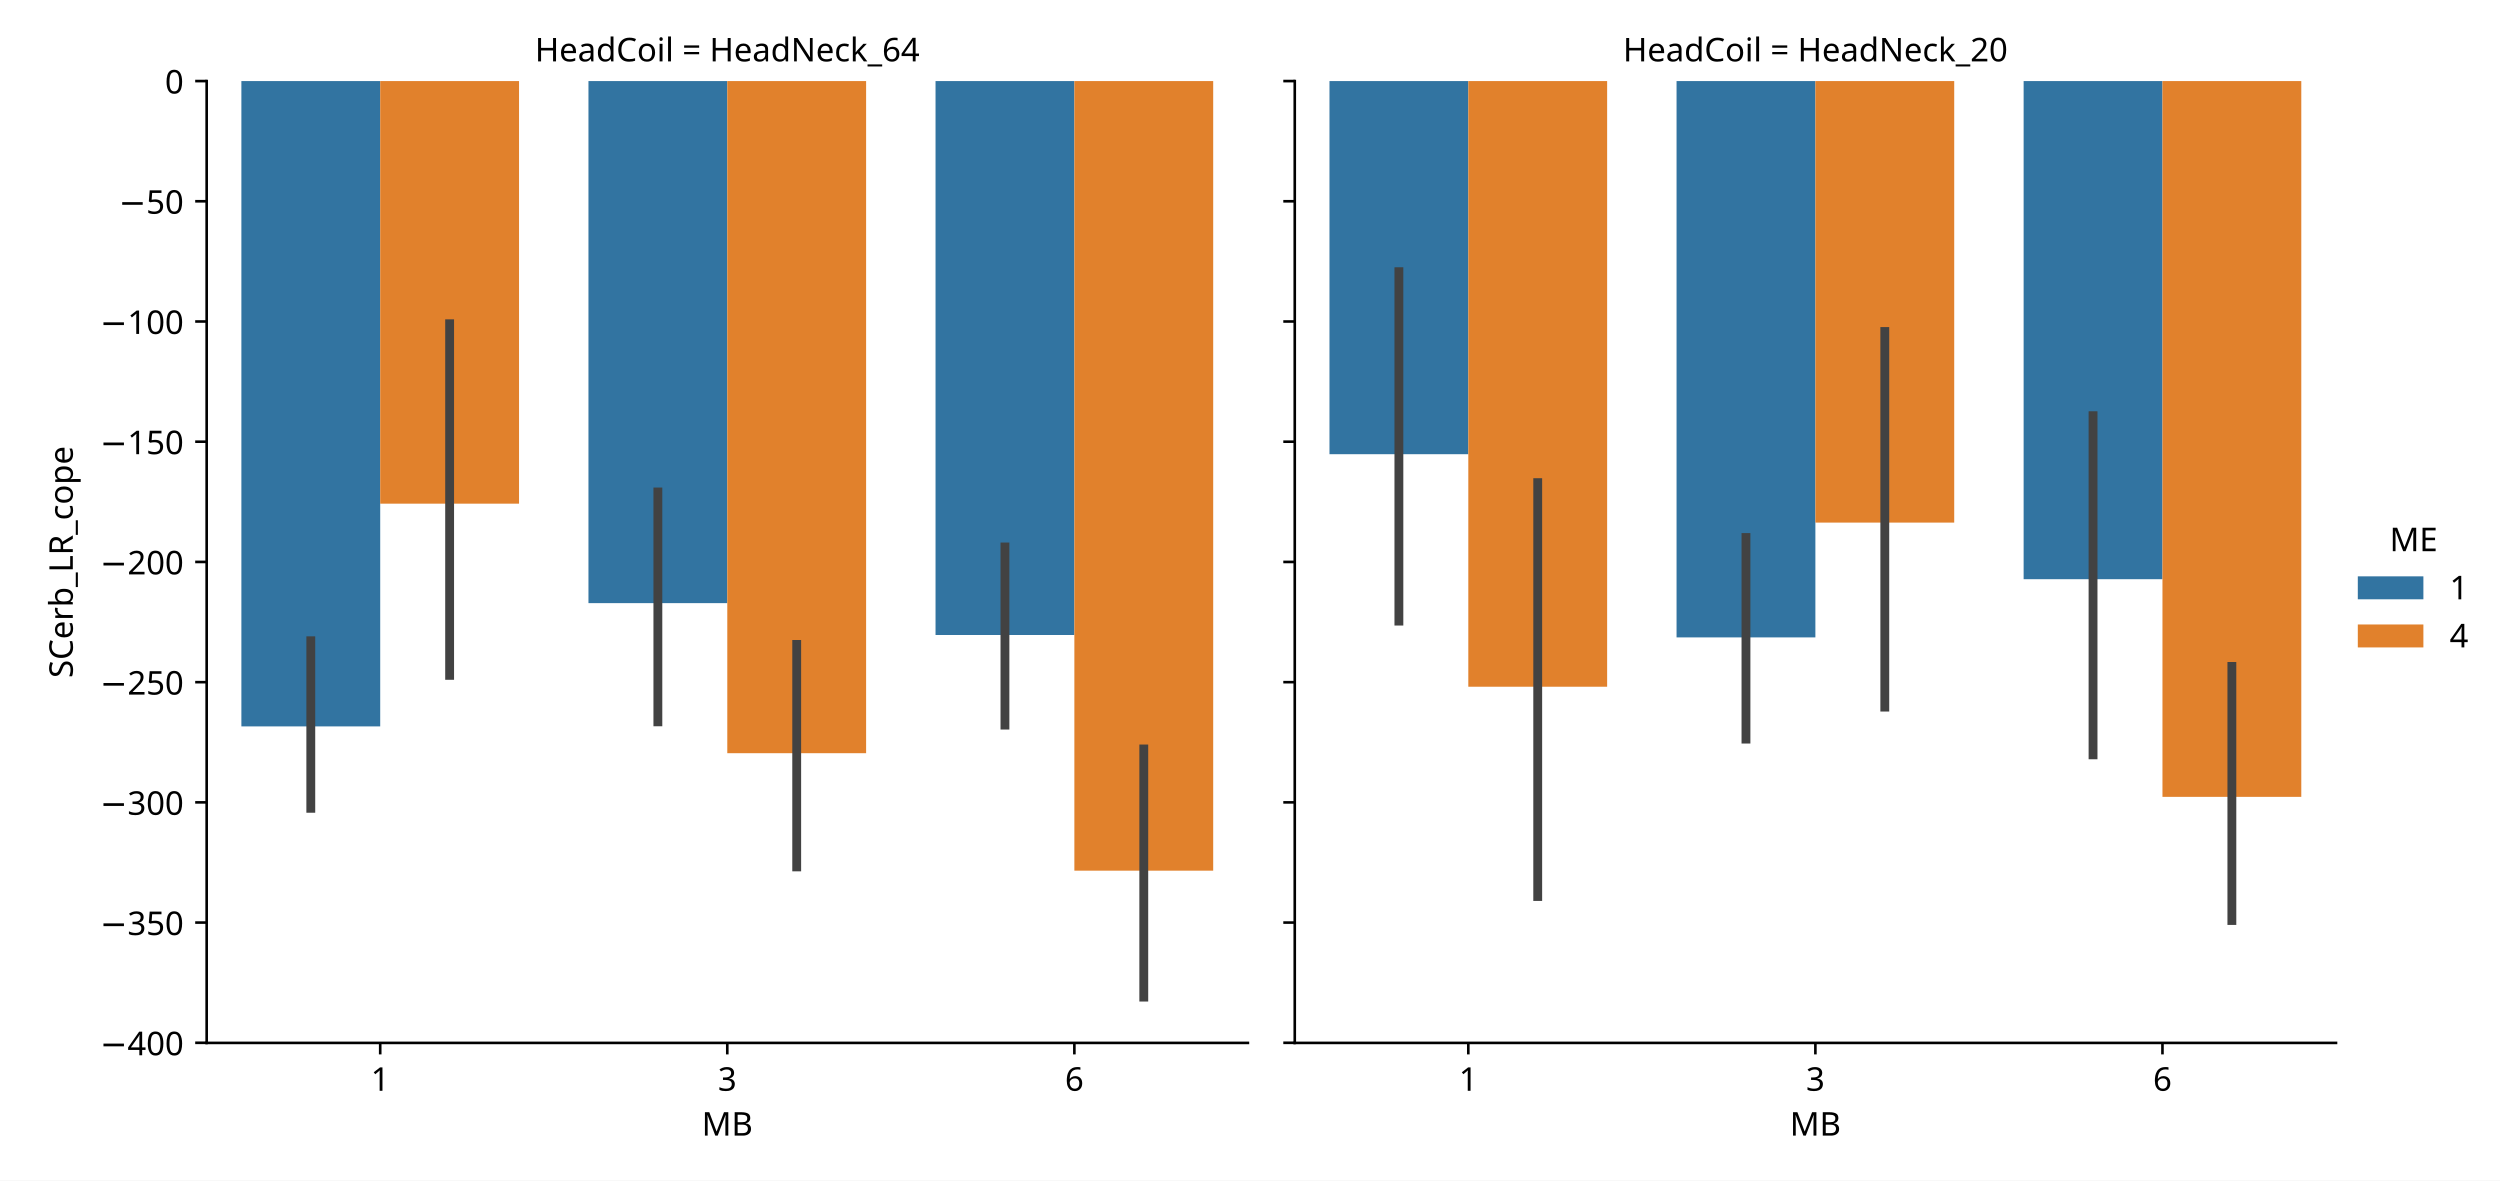
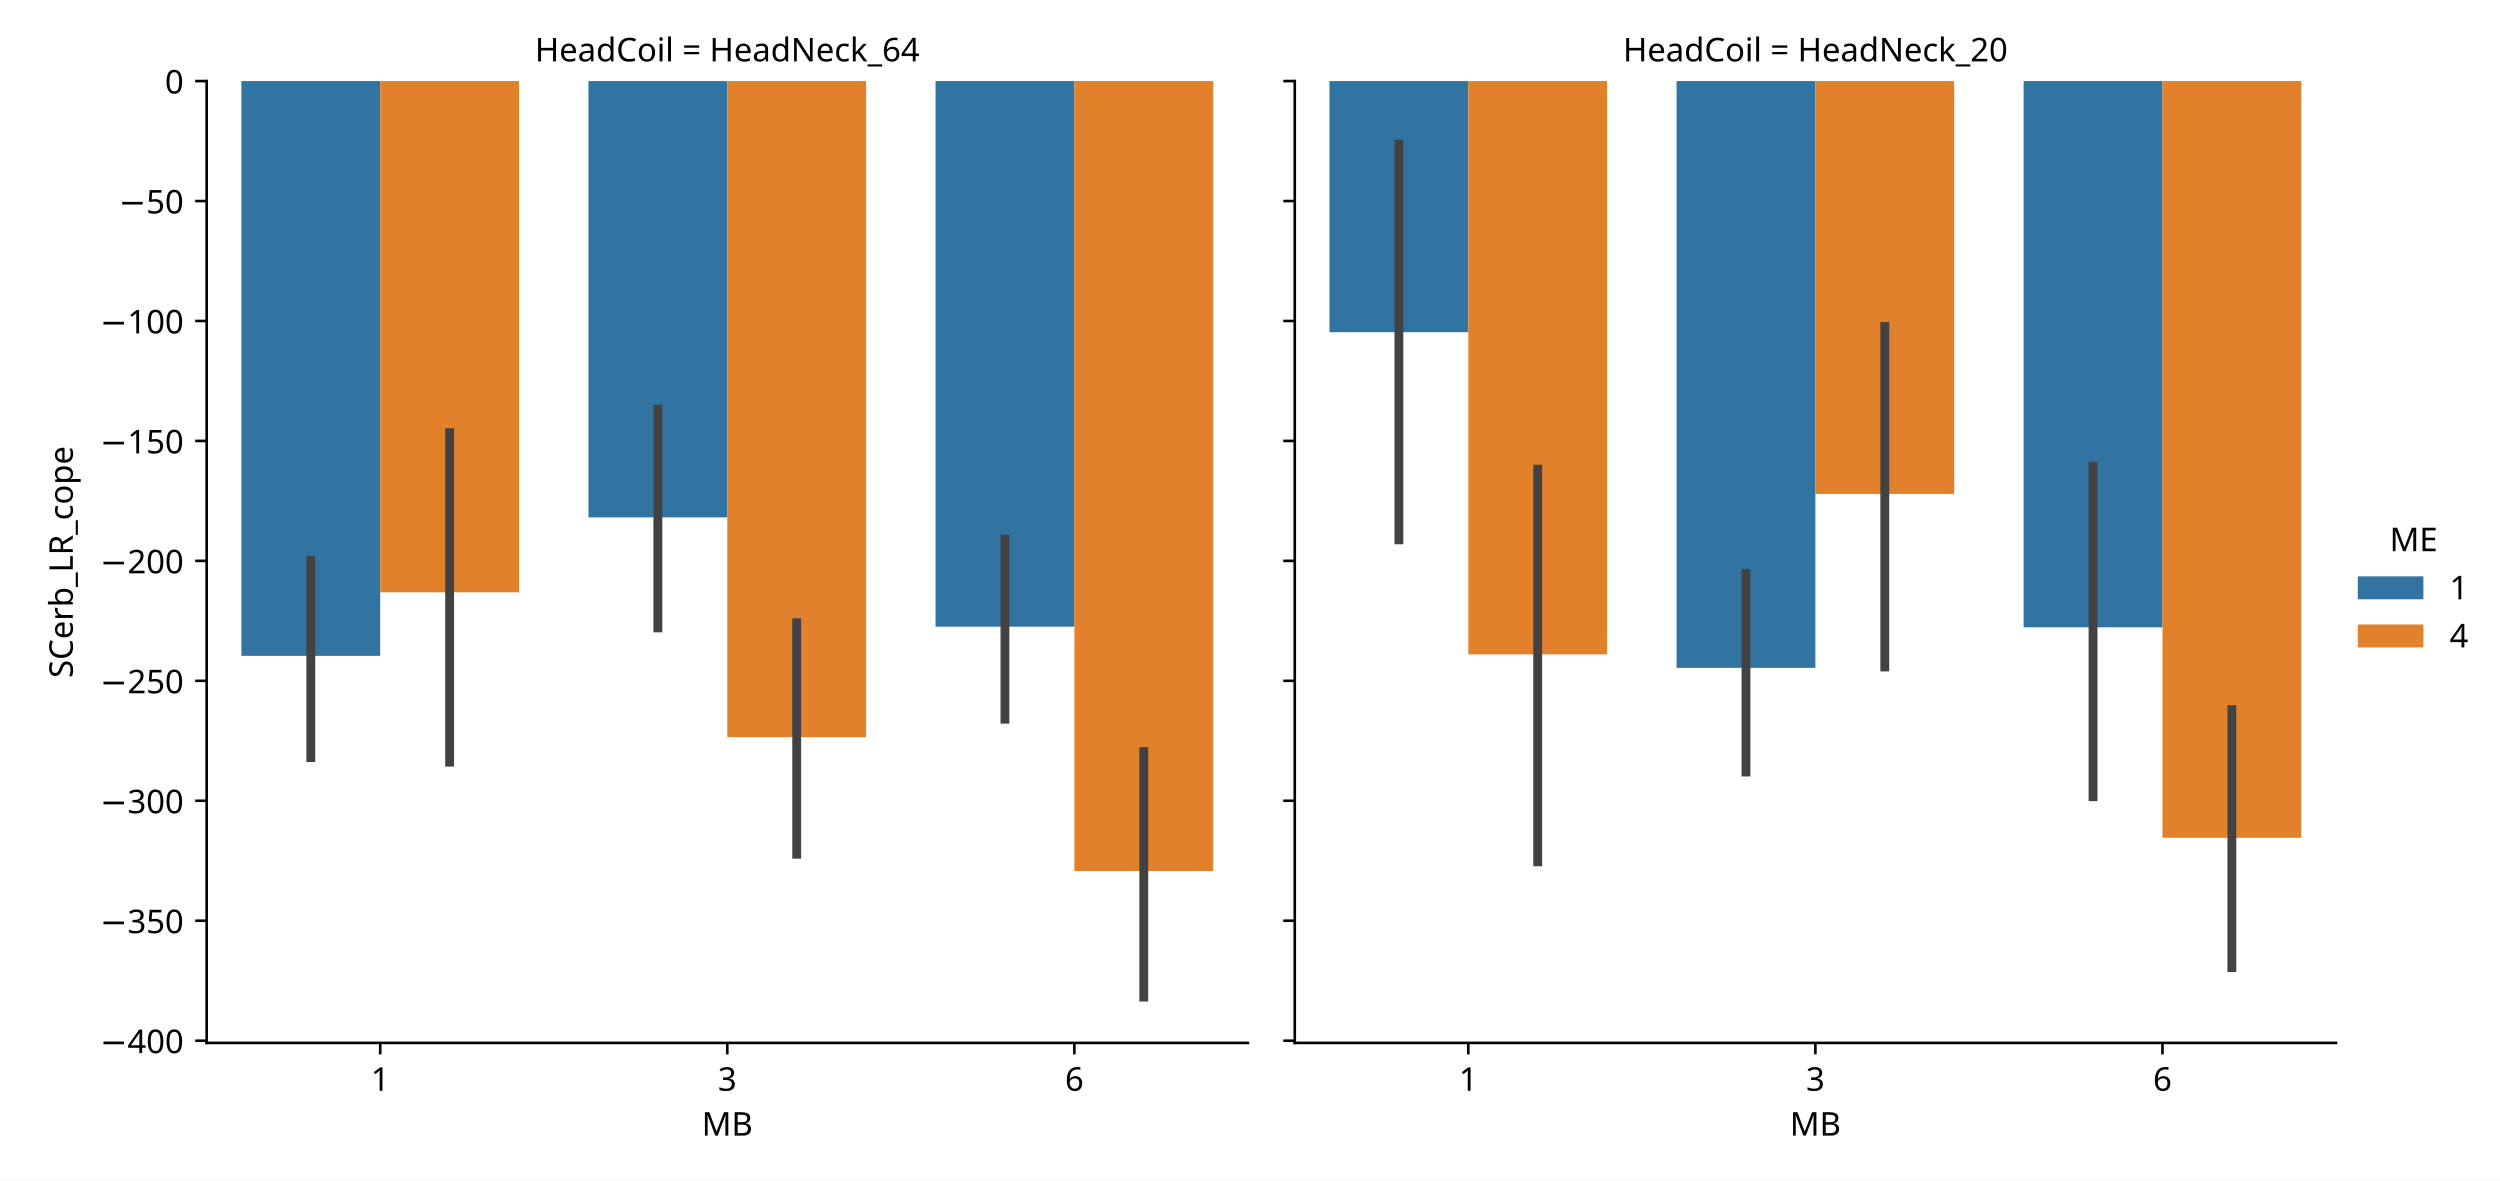
<svg xmlns="http://www.w3.org/2000/svg" xmlns:xlink="http://www.w3.org/1999/xlink" width="762.39pt" height="360pt" viewBox="0 0 762.39 360" version="1.1">
  <defs>
    <style type="text/css">*{stroke-linejoin: round; stroke-linecap: butt}</style>
  </defs>
  <g id="figure_1">
    <g id="patch_1">
      <path d="M 0 360  L 762.39 360  L 762.39 0  L 0 0  z " style="fill: #ffffff" />
    </g>
    <g id="axes_1">
      <g id="patch_2">
        <path d="M 63.026 318.04  L 380.554 318.04  L 380.554 24.72  L 63.026 24.72  z " style="fill: #ffffff" />
      </g>
      <g id="patch_3">
-         <path d="M 73.61 24.72  L 115.947 24.72  L 115.947 221.526  L 73.61 221.526  z " clip-path="url(#p1debf036f6)" style="fill: #3274a1" />
+         <path d="M 73.61 24.72  L 115.947 24.72  L 115.947 200.014  L 73.61 200.014  z " clip-path="url(#p7724d2af7f)" style="fill: #3274a1" />
      </g>
      <g id="patch_4">
-         <path d="M 179.453 24.72  L 221.79 24.72  L 221.79 183.925  L 179.453 183.925  z " clip-path="url(#p1debf036f6)" style="fill: #3274a1" />
+         <path d="M 179.453 24.72  L 221.79 24.72  L 221.79 157.778  L 179.453 157.778  z " clip-path="url(#p7724d2af7f)" style="fill: #3274a1" />
      </g>
      <g id="patch_5">
-         <path d="M 285.296 24.72  L 327.633 24.72  L 327.633 193.642  L 285.296 193.642  z " clip-path="url(#p1debf036f6)" style="fill: #3274a1" />
+         <path d="M 285.296 24.72  L 327.633 24.72  L 327.633 191.103  L 285.296 191.103  z " clip-path="url(#p7724d2af7f)" style="fill: #3274a1" />
      </g>
      <g id="patch_6">
-         <path d="M 115.947 24.72  L 158.284 24.72  L 158.284 153.592  L 115.947 153.592  z " clip-path="url(#p1debf036f6)" style="fill: #e1812c" />
+         <path d="M 115.947 24.72  L 158.284 24.72  L 158.284 180.631  L 115.947 180.631  z " clip-path="url(#p7724d2af7f)" style="fill: #e1812c" />
      </g>
      <g id="patch_7">
-         <path d="M 221.79 24.72  L 264.127 24.72  L 264.127 229.694  L 221.79 229.694  z " clip-path="url(#p1debf036f6)" style="fill: #e1812c" />
+         <path d="M 221.79 24.72  L 264.127 24.72  L 264.127 224.822  L 221.79 224.822  z " clip-path="url(#p7724d2af7f)" style="fill: #e1812c" />
      </g>
      <g id="patch_8">
-         <path d="M 327.633 24.72  L 369.97 24.72  L 369.97 265.507  L 327.633 265.507  z " clip-path="url(#p1debf036f6)" style="fill: #e1812c" />
+         <path d="M 327.633 24.72  L 369.97 24.72  L 369.97 265.619  L 327.633 265.619  z " clip-path="url(#p7724d2af7f)" style="fill: #e1812c" />
      </g>
      <g id="matplotlib.axis_1">
        <g id="xtick_1">
          <g id="line2d_1">
            <defs>
-               <path id="md1706324f4" d="M 0 0  L 0 3.5  " style="stroke: #000000; stroke-width: 0.8" />
+               <path id="m0fb2cb3fe5" d="M 0 0  L 0 3.5  " style="stroke: #000000; stroke-width: 0.8" />
            </defs>
            <g>
-               <use xlink:href="#md1706324f4" x="115.947" y="318.04" style="stroke: #000000; stroke-width: 0.8" />
+               <use xlink:href="#m0fb2cb3fe5" x="115.947" y="318.04" style="stroke: #000000; stroke-width: 0.8" />
            </g>
          </g>
          <g id="text_1">
            <text style="font: 10px 'sans-serif'; text-anchor: middle" x="115.947" y="332.638" transform="rotate(-0, 115.947, 332.6384)">1</text>
          </g>
        </g>
        <g id="xtick_2">
          <g id="line2d_2">
            <g>
-               <use xlink:href="#md1706324f4" x="221.79" y="318.04" style="stroke: #000000; stroke-width: 0.8" />
+               <use xlink:href="#m0fb2cb3fe5" x="221.79" y="318.04" style="stroke: #000000; stroke-width: 0.8" />
            </g>
          </g>
          <g id="text_2">
            <text style="font: 10px 'sans-serif'; text-anchor: middle" x="221.79" y="332.638" transform="rotate(-0, 221.79, 332.6384)">3</text>
          </g>
        </g>
        <g id="xtick_3">
          <g id="line2d_3">
            <g>
-               <use xlink:href="#md1706324f4" x="327.633" y="318.04" style="stroke: #000000; stroke-width: 0.8" />
+               <use xlink:href="#m0fb2cb3fe5" x="327.633" y="318.04" style="stroke: #000000; stroke-width: 0.8" />
            </g>
          </g>
          <g id="text_3">
            <text style="font: 10px 'sans-serif'; text-anchor: middle" x="327.633" y="332.638" transform="rotate(-0, 327.633, 332.6384)">6</text>
          </g>
        </g>
        <g id="text_4">
          <text style="font: 10px 'sans-serif'; text-anchor: middle" x="221.79" y="346.317" transform="rotate(-0, 221.79, 346.3166)">MB</text>
        </g>
      </g>
      <g id="matplotlib.axis_2">
        <g id="ytick_1">
          <g id="line2d_4">
            <defs>
-               <path id="m81e27ba11b" d="M 0 0  L -3.5 0  " style="stroke: #000000; stroke-width: 0.8" />
+               <path id="m3ae7352d97" d="M 0 0  L -3.5 0  " style="stroke: #000000; stroke-width: 0.8" />
            </defs>
            <g>
-               <use xlink:href="#m81e27ba11b" x="63.026" y="318.008" style="stroke: #000000; stroke-width: 0.8" />
+               <use xlink:href="#m3ae7352d97" x="63.026" y="317.365" style="stroke: #000000; stroke-width: 0.8" />
            </g>
          </g>
          <g id="text_5">
-             <text style="font: 10px 'sans-serif'; text-anchor: end" x="56.026" y="321.807" transform="rotate(-0, 56.02556, 321.8068)">−400</text>
+             <text style="font: 10px 'sans-serif'; text-anchor: end" x="56.026" y="321.164" transform="rotate(-0, 56.02556, 321.1638)">−400</text>
          </g>
        </g>
        <g id="ytick_2">
          <g id="line2d_5">
            <g>
-               <use xlink:href="#m81e27ba11b" x="63.026" y="281.347" style="stroke: #000000; stroke-width: 0.8" />
+               <use xlink:href="#m3ae7352d97" x="63.026" y="280.784" style="stroke: #000000; stroke-width: 0.8" />
            </g>
          </g>
          <g id="text_6">
-             <text style="font: 10px 'sans-serif'; text-anchor: end" x="56.026" y="285.146" transform="rotate(-0, 56.02556, 285.1459)">−350</text>
+             <text style="font: 10px 'sans-serif'; text-anchor: end" x="56.026" y="284.583" transform="rotate(-0, 56.02556, 284.5832)">−350</text>
          </g>
        </g>
        <g id="ytick_3">
          <g id="line2d_6">
            <g>
-               <use xlink:href="#m81e27ba11b" x="63.026" y="244.686" style="stroke: #000000; stroke-width: 0.8" />
+               <use xlink:href="#m3ae7352d97" x="63.026" y="244.203" style="stroke: #000000; stroke-width: 0.8" />
            </g>
          </g>
          <g id="text_7">
-             <text style="font: 10px 'sans-serif'; text-anchor: end" x="56.026" y="248.485" transform="rotate(-0, 56.02556, 248.4849)">−300</text>
+             <text style="font: 10px 'sans-serif'; text-anchor: end" x="56.026" y="248.003" transform="rotate(-0, 56.02556, 248.0026)">−300</text>
          </g>
        </g>
        <g id="ytick_4">
          <g id="line2d_7">
            <g>
-               <use xlink:href="#m81e27ba11b" x="63.026" y="208.025" style="stroke: #000000; stroke-width: 0.8" />
+               <use xlink:href="#m3ae7352d97" x="63.026" y="207.623" style="stroke: #000000; stroke-width: 0.8" />
            </g>
          </g>
          <g id="text_8">
-             <text style="font: 10px 'sans-serif'; text-anchor: end" x="56.026" y="211.824" transform="rotate(-0, 56.02556, 211.824)">−250</text>
+             <text style="font: 10px 'sans-serif'; text-anchor: end" x="56.026" y="211.422" transform="rotate(-0, 56.02556, 211.4221)">−250</text>
          </g>
        </g>
        <g id="ytick_5">
          <g id="line2d_8">
            <g>
-               <use xlink:href="#m81e27ba11b" x="63.026" y="171.364" style="stroke: #000000; stroke-width: 0.8" />
+               <use xlink:href="#m3ae7352d97" x="63.026" y="171.042" style="stroke: #000000; stroke-width: 0.8" />
            </g>
          </g>
          <g id="text_9">
-             <text style="font: 10px 'sans-serif'; text-anchor: end" x="56.026" y="175.163" transform="rotate(-0, 56.02556, 175.163)">−200</text>
+             <text style="font: 10px 'sans-serif'; text-anchor: end" x="56.026" y="174.841" transform="rotate(-0, 56.02556, 174.8415)">−200</text>
          </g>
        </g>
        <g id="ytick_6">
          <g id="line2d_9">
            <g>
-               <use xlink:href="#m81e27ba11b" x="63.026" y="134.703" style="stroke: #000000; stroke-width: 0.8" />
+               <use xlink:href="#m3ae7352d97" x="63.026" y="134.462" style="stroke: #000000; stroke-width: 0.8" />
            </g>
          </g>
          <g id="text_10">
-             <text style="font: 10px 'sans-serif'; text-anchor: end" x="56.026" y="138.502" transform="rotate(-0, 56.02556, 138.5021)">−150</text>
+             <text style="font: 10px 'sans-serif'; text-anchor: end" x="56.026" y="138.261" transform="rotate(-0, 56.02556, 138.2609)">−150</text>
          </g>
        </g>
        <g id="ytick_7">
          <g id="line2d_10">
            <g>
-               <use xlink:href="#m81e27ba11b" x="63.026" y="98.042" style="stroke: #000000; stroke-width: 0.8" />
+               <use xlink:href="#m3ae7352d97" x="63.026" y="97.881" style="stroke: #000000; stroke-width: 0.8" />
            </g>
          </g>
          <g id="text_11">
-             <text style="font: 10px 'sans-serif'; text-anchor: end" x="56.026" y="101.841" transform="rotate(-0, 56.02556, 101.8411)">−100</text>
+             <text style="font: 10px 'sans-serif'; text-anchor: end" x="56.026" y="101.68" transform="rotate(-0, 56.02556, 101.6804)">−100</text>
          </g>
        </g>
        <g id="ytick_8">
          <g id="line2d_11">
            <g>
-               <use xlink:href="#m81e27ba11b" x="63.026" y="61.381" style="stroke: #000000; stroke-width: 0.8" />
+               <use xlink:href="#m3ae7352d97" x="63.026" y="61.301" style="stroke: #000000; stroke-width: 0.8" />
            </g>
          </g>
          <g id="text_12">
-             <text style="font: 10px 'sans-serif'; text-anchor: end" x="56.026" y="65.18" transform="rotate(-0, 56.02556, 65.18017)">−50</text>
+             <text style="font: 10px 'sans-serif'; text-anchor: end" x="56.026" y="65.1" transform="rotate(-0, 56.02556, 65.09979)">−50</text>
          </g>
        </g>
        <g id="ytick_9">
          <g id="line2d_12">
            <g>
-               <use xlink:href="#m81e27ba11b" x="63.026" y="24.72" style="stroke: #000000; stroke-width: 0.8" />
+               <use xlink:href="#m3ae7352d97" x="63.026" y="24.72" style="stroke: #000000; stroke-width: 0.8" />
            </g>
          </g>
          <g id="text_13">
            <text style="font: 10px 'sans-serif'; text-anchor: end" x="56.026" y="28.519" transform="rotate(-0, 56.02556, 28.51922)">0</text>
          </g>
        </g>
        <g id="text_14">
          <text style="font: 10px 'sans-serif'; text-anchor: middle" x="22.201" y="171.38" transform="rotate(-90, 22.20056, 171.38)">SCerb_LR_cope</text>
        </g>
      </g>
      <g id="line2d_13">
-         <path d="M 94.778 246.49  L 94.778 195.403  " clip-path="url(#p1debf036f6)" style="fill: none; stroke: #424242; stroke-width: 2.7; stroke-linecap: square" />
+         <path d="M 94.778 231.027  L 94.778 170.931  " clip-path="url(#p7724d2af7f)" style="fill: none; stroke: #424242; stroke-width: 2.7; stroke-linecap: square" />
      </g>
      <g id="line2d_14">
-         <path d="M 200.621 220.137  L 200.621 150.021  " clip-path="url(#p1debf036f6)" style="fill: none; stroke: #424242; stroke-width: 2.7; stroke-linecap: square" />
+         <path d="M 200.621 191.482  L 200.621 124.749  " clip-path="url(#p7724d2af7f)" style="fill: none; stroke: #424242; stroke-width: 2.7; stroke-linecap: square" />
      </g>
      <g id="line2d_15">
-         <path d="M 306.464 221.127  L 306.464 166.799  " clip-path="url(#p1debf036f6)" style="fill: none; stroke: #424242; stroke-width: 2.7; stroke-linecap: square" />
+         <path d="M 306.464 219.314  L 306.464 164.398  " clip-path="url(#p7724d2af7f)" style="fill: none; stroke: #424242; stroke-width: 2.7; stroke-linecap: square" />
      </g>
      <g id="line2d_16">
-         <path d="M 137.116 205.961  L 137.116 98.736  " clip-path="url(#p1debf036f6)" style="fill: none; stroke: #424242; stroke-width: 2.7; stroke-linecap: square" />
+         <path d="M 137.116 232.429  L 137.116 131.949  " clip-path="url(#p7724d2af7f)" style="fill: none; stroke: #424242; stroke-width: 2.7; stroke-linecap: square" />
      </g>
      <g id="line2d_17">
-         <path d="M 242.959 264.376  L 242.959 196.53  " clip-path="url(#p1debf036f6)" style="fill: none; stroke: #424242; stroke-width: 2.7; stroke-linecap: square" />
+         <path d="M 242.959 260.506  L 242.959 189.91  " clip-path="url(#p7724d2af7f)" style="fill: none; stroke: #424242; stroke-width: 2.7; stroke-linecap: square" />
      </g>
      <g id="line2d_18">
-         <path d="M 348.802 304.072  L 348.802 228.399  " clip-path="url(#p1debf036f6)" style="fill: none; stroke: #424242; stroke-width: 2.7; stroke-linecap: square" />
+         <path d="M 348.802 304.072  L 348.802 229.199  " clip-path="url(#p7724d2af7f)" style="fill: none; stroke: #424242; stroke-width: 2.7; stroke-linecap: square" />
      </g>
      <g id="patch_9">
        <path d="M 63.026 318.04  L 63.026 24.72  " style="fill: none; stroke: #000000; stroke-width: 0.8; stroke-linejoin: miter; stroke-linecap: square" />
      </g>
      <g id="patch_10">
        <path d="M 63.026 318.04  L 380.554 318.04  " style="fill: none; stroke: #000000; stroke-width: 0.8; stroke-linejoin: miter; stroke-linecap: square" />
      </g>
      <g id="text_15">
        <text style="font: 10px 'sans-serif'; text-anchor: middle" x="221.79" y="18.72" transform="rotate(-0, 221.79, 18.72)">HeadCoil = HeadNeck_64</text>
      </g>
    </g>
    <g id="axes_2">
      <g id="patch_11">
        <path d="M 394.847 318.04  L 712.376 318.04  L 712.376 24.72  L 394.847 24.72  z " style="fill: #ffffff" />
      </g>
      <g id="patch_12">
-         <path d="M 405.432 24.72  L 447.769 24.72  L 447.769 138.505  L 405.432 138.505  z " clip-path="url(#pcb1c26adeb)" style="fill: #3274a1" />
+         <path d="M 405.432 24.72  L 447.769 24.72  L 447.769 101.297  L 405.432 101.297  z " clip-path="url(#p1eed5b6dd5)" style="fill: #3274a1" />
      </g>
      <g id="patch_13">
-         <path d="M 511.274 24.72  L 553.612 24.72  L 553.612 194.385  L 511.274 194.385  z " clip-path="url(#pcb1c26adeb)" style="fill: #3274a1" />
+         <path d="M 511.274 24.72  L 553.612 24.72  L 553.612 203.668  L 511.274 203.668  z " clip-path="url(#p1eed5b6dd5)" style="fill: #3274a1" />
      </g>
      <g id="patch_14">
-         <path d="M 617.117 24.72  L 659.455 24.72  L 659.455 176.631  L 617.117 176.631  z " clip-path="url(#pcb1c26adeb)" style="fill: #3274a1" />
+         <path d="M 617.117 24.72  L 659.455 24.72  L 659.455 191.318  L 617.117 191.318  z " clip-path="url(#p1eed5b6dd5)" style="fill: #3274a1" />
      </g>
      <g id="patch_15">
-         <path d="M 447.769 24.72  L 490.106 24.72  L 490.106 209.424  L 447.769 209.424  z " clip-path="url(#pcb1c26adeb)" style="fill: #e1812c" />
+         <path d="M 447.769 24.72  L 490.106 24.72  L 490.106 199.565  L 447.769 199.565  z " clip-path="url(#p1eed5b6dd5)" style="fill: #e1812c" />
      </g>
      <g id="patch_16">
-         <path d="M 553.612 24.72  L 595.949 24.72  L 595.949 159.377  L 553.612 159.377  z " clip-path="url(#pcb1c26adeb)" style="fill: #e1812c" />
+         <path d="M 553.612 24.72  L 595.949 24.72  L 595.949 150.636  L 553.612 150.636  z " clip-path="url(#p1eed5b6dd5)" style="fill: #e1812c" />
      </g>
      <g id="patch_17">
-         <path d="M 659.455 24.72  L 701.792 24.72  L 701.792 243.013  L 659.455 243.013  z " clip-path="url(#pcb1c26adeb)" style="fill: #e1812c" />
+         <path d="M 659.455 24.72  L 701.792 24.72  L 701.792 255.487  L 659.455 255.487  z " clip-path="url(#p1eed5b6dd5)" style="fill: #e1812c" />
      </g>
      <g id="matplotlib.axis_3">
        <g id="xtick_4">
          <g id="line2d_19">
            <g>
-               <use xlink:href="#md1706324f4" x="447.769" y="318.04" style="stroke: #000000; stroke-width: 0.8" />
+               <use xlink:href="#m0fb2cb3fe5" x="447.769" y="318.04" style="stroke: #000000; stroke-width: 0.8" />
            </g>
          </g>
          <g id="text_16">
            <text style="font: 10px 'sans-serif'; text-anchor: middle" x="447.769" y="332.638" transform="rotate(-0, 447.7687, 332.6384)">1</text>
          </g>
        </g>
        <g id="xtick_5">
          <g id="line2d_20">
            <g>
-               <use xlink:href="#md1706324f4" x="553.612" y="318.04" style="stroke: #000000; stroke-width: 0.8" />
+               <use xlink:href="#m0fb2cb3fe5" x="553.612" y="318.04" style="stroke: #000000; stroke-width: 0.8" />
            </g>
          </g>
          <g id="text_17">
            <text style="font: 10px 'sans-serif'; text-anchor: middle" x="553.612" y="332.638" transform="rotate(-0, 553.6117, 332.6384)">3</text>
          </g>
        </g>
        <g id="xtick_6">
          <g id="line2d_21">
            <g>
-               <use xlink:href="#md1706324f4" x="659.455" y="318.04" style="stroke: #000000; stroke-width: 0.8" />
+               <use xlink:href="#m0fb2cb3fe5" x="659.455" y="318.04" style="stroke: #000000; stroke-width: 0.8" />
            </g>
          </g>
          <g id="text_18">
            <text style="font: 10px 'sans-serif'; text-anchor: middle" x="659.455" y="332.638" transform="rotate(-0, 659.4546, 332.6384)">6</text>
          </g>
        </g>
        <g id="text_19">
          <text style="font: 10px 'sans-serif'; text-anchor: middle" x="553.612" y="346.317" transform="rotate(-0, 553.6117, 346.3166)">MB</text>
        </g>
      </g>
      <g id="matplotlib.axis_4">
        <g id="ytick_10">
          <g id="line2d_22">
            <g>
-               <use xlink:href="#m81e27ba11b" x="394.847" y="318.008" style="stroke: #000000; stroke-width: 0.8" />
+               <use xlink:href="#m3ae7352d97" x="394.847" y="317.365" style="stroke: #000000; stroke-width: 0.8" />
            </g>
          </g>
        </g>
        <g id="ytick_11">
          <g id="line2d_23">
            <g>
-               <use xlink:href="#m81e27ba11b" x="394.847" y="281.347" style="stroke: #000000; stroke-width: 0.8" />
+               <use xlink:href="#m3ae7352d97" x="394.847" y="280.784" style="stroke: #000000; stroke-width: 0.8" />
            </g>
          </g>
        </g>
        <g id="ytick_12">
          <g id="line2d_24">
            <g>
-               <use xlink:href="#m81e27ba11b" x="394.847" y="244.686" style="stroke: #000000; stroke-width: 0.8" />
+               <use xlink:href="#m3ae7352d97" x="394.847" y="244.203" style="stroke: #000000; stroke-width: 0.8" />
            </g>
          </g>
        </g>
        <g id="ytick_13">
          <g id="line2d_25">
            <g>
-               <use xlink:href="#m81e27ba11b" x="394.847" y="208.025" style="stroke: #000000; stroke-width: 0.8" />
+               <use xlink:href="#m3ae7352d97" x="394.847" y="207.623" style="stroke: #000000; stroke-width: 0.8" />
            </g>
          </g>
        </g>
        <g id="ytick_14">
          <g id="line2d_26">
            <g>
-               <use xlink:href="#m81e27ba11b" x="394.847" y="171.364" style="stroke: #000000; stroke-width: 0.8" />
+               <use xlink:href="#m3ae7352d97" x="394.847" y="171.042" style="stroke: #000000; stroke-width: 0.8" />
            </g>
          </g>
        </g>
        <g id="ytick_15">
          <g id="line2d_27">
            <g>
-               <use xlink:href="#m81e27ba11b" x="394.847" y="134.703" style="stroke: #000000; stroke-width: 0.8" />
+               <use xlink:href="#m3ae7352d97" x="394.847" y="134.462" style="stroke: #000000; stroke-width: 0.8" />
            </g>
          </g>
        </g>
        <g id="ytick_16">
          <g id="line2d_28">
            <g>
-               <use xlink:href="#m81e27ba11b" x="394.847" y="98.042" style="stroke: #000000; stroke-width: 0.8" />
+               <use xlink:href="#m3ae7352d97" x="394.847" y="97.881" style="stroke: #000000; stroke-width: 0.8" />
            </g>
          </g>
        </g>
        <g id="ytick_17">
          <g id="line2d_29">
            <g>
-               <use xlink:href="#m81e27ba11b" x="394.847" y="61.381" style="stroke: #000000; stroke-width: 0.8" />
+               <use xlink:href="#m3ae7352d97" x="394.847" y="61.301" style="stroke: #000000; stroke-width: 0.8" />
            </g>
          </g>
        </g>
        <g id="ytick_18">
          <g id="line2d_30">
            <g>
-               <use xlink:href="#m81e27ba11b" x="394.847" y="24.72" style="stroke: #000000; stroke-width: 0.8" />
+               <use xlink:href="#m3ae7352d97" x="394.847" y="24.72" style="stroke: #000000; stroke-width: 0.8" />
            </g>
          </g>
        </g>
      </g>
      <g id="line2d_31">
-         <path d="M 426.6 189.401  L 426.6 82.861  " clip-path="url(#pcb1c26adeb)" style="fill: none; stroke: #424242; stroke-width: 2.7; stroke-linecap: square" />
+         <path d="M 426.6 164.633  L 426.6 43.977  " clip-path="url(#p1eed5b6dd5)" style="fill: none; stroke: #424242; stroke-width: 2.7; stroke-linecap: square" />
      </g>
      <g id="line2d_32">
-         <path d="M 532.443 225.397  L 532.443 163.902  " clip-path="url(#pcb1c26adeb)" style="fill: none; stroke: #424242; stroke-width: 2.7; stroke-linecap: square" />
+         <path d="M 532.443 235.436  L 532.443 174.859  " clip-path="url(#p1eed5b6dd5)" style="fill: none; stroke: #424242; stroke-width: 2.7; stroke-linecap: square" />
      </g>
      <g id="line2d_33">
-         <path d="M 638.286 230.183  L 638.286 126.758  " clip-path="url(#pcb1c26adeb)" style="fill: none; stroke: #424242; stroke-width: 2.7; stroke-linecap: square" />
+         <path d="M 638.286 242.956  L 638.286 142.176  " clip-path="url(#p1eed5b6dd5)" style="fill: none; stroke: #424242; stroke-width: 2.7; stroke-linecap: square" />
      </g>
      <g id="line2d_34">
-         <path d="M 468.937 273.399  L 468.937 147.18  " clip-path="url(#pcb1c26adeb)" style="fill: none; stroke: #424242; stroke-width: 2.7; stroke-linecap: square" />
+         <path d="M 468.937 262.824  L 468.937 143.065  " clip-path="url(#p1eed5b6dd5)" style="fill: none; stroke: #424242; stroke-width: 2.7; stroke-linecap: square" />
      </g>
      <g id="line2d_35">
-         <path d="M 574.78 215.635  L 574.78 101.081  " clip-path="url(#pcb1c26adeb)" style="fill: none; stroke: #424242; stroke-width: 2.7; stroke-linecap: square" />
+         <path d="M 574.78 203.392  L 574.78 99.553  " clip-path="url(#p1eed5b6dd5)" style="fill: none; stroke: #424242; stroke-width: 2.7; stroke-linecap: square" />
      </g>
      <g id="line2d_36">
-         <path d="M 680.623 280.706  L 680.623 203.237  " clip-path="url(#pcb1c26adeb)" style="fill: none; stroke: #424242; stroke-width: 2.7; stroke-linecap: square" />
+         <path d="M 680.623 295.067  L 680.623 216.405  " clip-path="url(#p1eed5b6dd5)" style="fill: none; stroke: #424242; stroke-width: 2.7; stroke-linecap: square" />
      </g>
      <g id="patch_18">
        <path d="M 394.847 318.04  L 394.847 24.72  " style="fill: none; stroke: #000000; stroke-width: 0.8; stroke-linejoin: miter; stroke-linecap: square" />
      </g>
      <g id="patch_19">
        <path d="M 394.847 318.04  L 712.376 318.04  " style="fill: none; stroke: #000000; stroke-width: 0.8; stroke-linejoin: miter; stroke-linecap: square" />
      </g>
      <g id="text_20">
        <text style="font: 10px 'sans-serif'; text-anchor: middle" x="553.612" y="18.72" transform="rotate(-0, 553.6117, 18.72)">HeadCoil = HeadNeck_20</text>
      </g>
    </g>
    <g id="legend_1">
      <g id="text_21">
        <text style="font: 10px 'sans-serif'; text-anchor: start" x="728.735" y="168.081" transform="rotate(-0, 728.7353, 168.0813)">ME</text>
      </g>
      <g id="patch_20">
        <path d="M 719.028 182.759  L 739.028 182.759  L 739.028 175.759  L 719.028 175.759  z " style="fill: #3274a1" />
      </g>
      <g id="text_22">
        <text style="font: 10px 'sans-serif'; text-anchor: start" x="747.028" y="182.759" transform="rotate(-0, 747.0275, 182.7594)">1</text>
      </g>
      <g id="patch_21">
        <path d="M 719.028 197.438  L 739.028 197.438  L 739.028 190.438  L 719.028 190.438  z " style="fill: #e1812c" />
      </g>
      <g id="text_23">
        <text style="font: 10px 'sans-serif'; text-anchor: start" x="747.028" y="197.438" transform="rotate(-0, 747.0275, 197.4375)">4</text>
      </g>
    </g>
  </g>
  <defs>
-     <clipPath id="p1debf036f6">
+     <clipPath id="p7724d2af7f">
      <rect x="63.026" y="24.72" width="317.529" height="293.32" />
    </clipPath>
-     <clipPath id="pcb1c26adeb">
+     <clipPath id="p1eed5b6dd5">
      <rect x="394.847" y="24.72" width="317.529" height="293.32" />
    </clipPath>
  </defs>
</svg>
